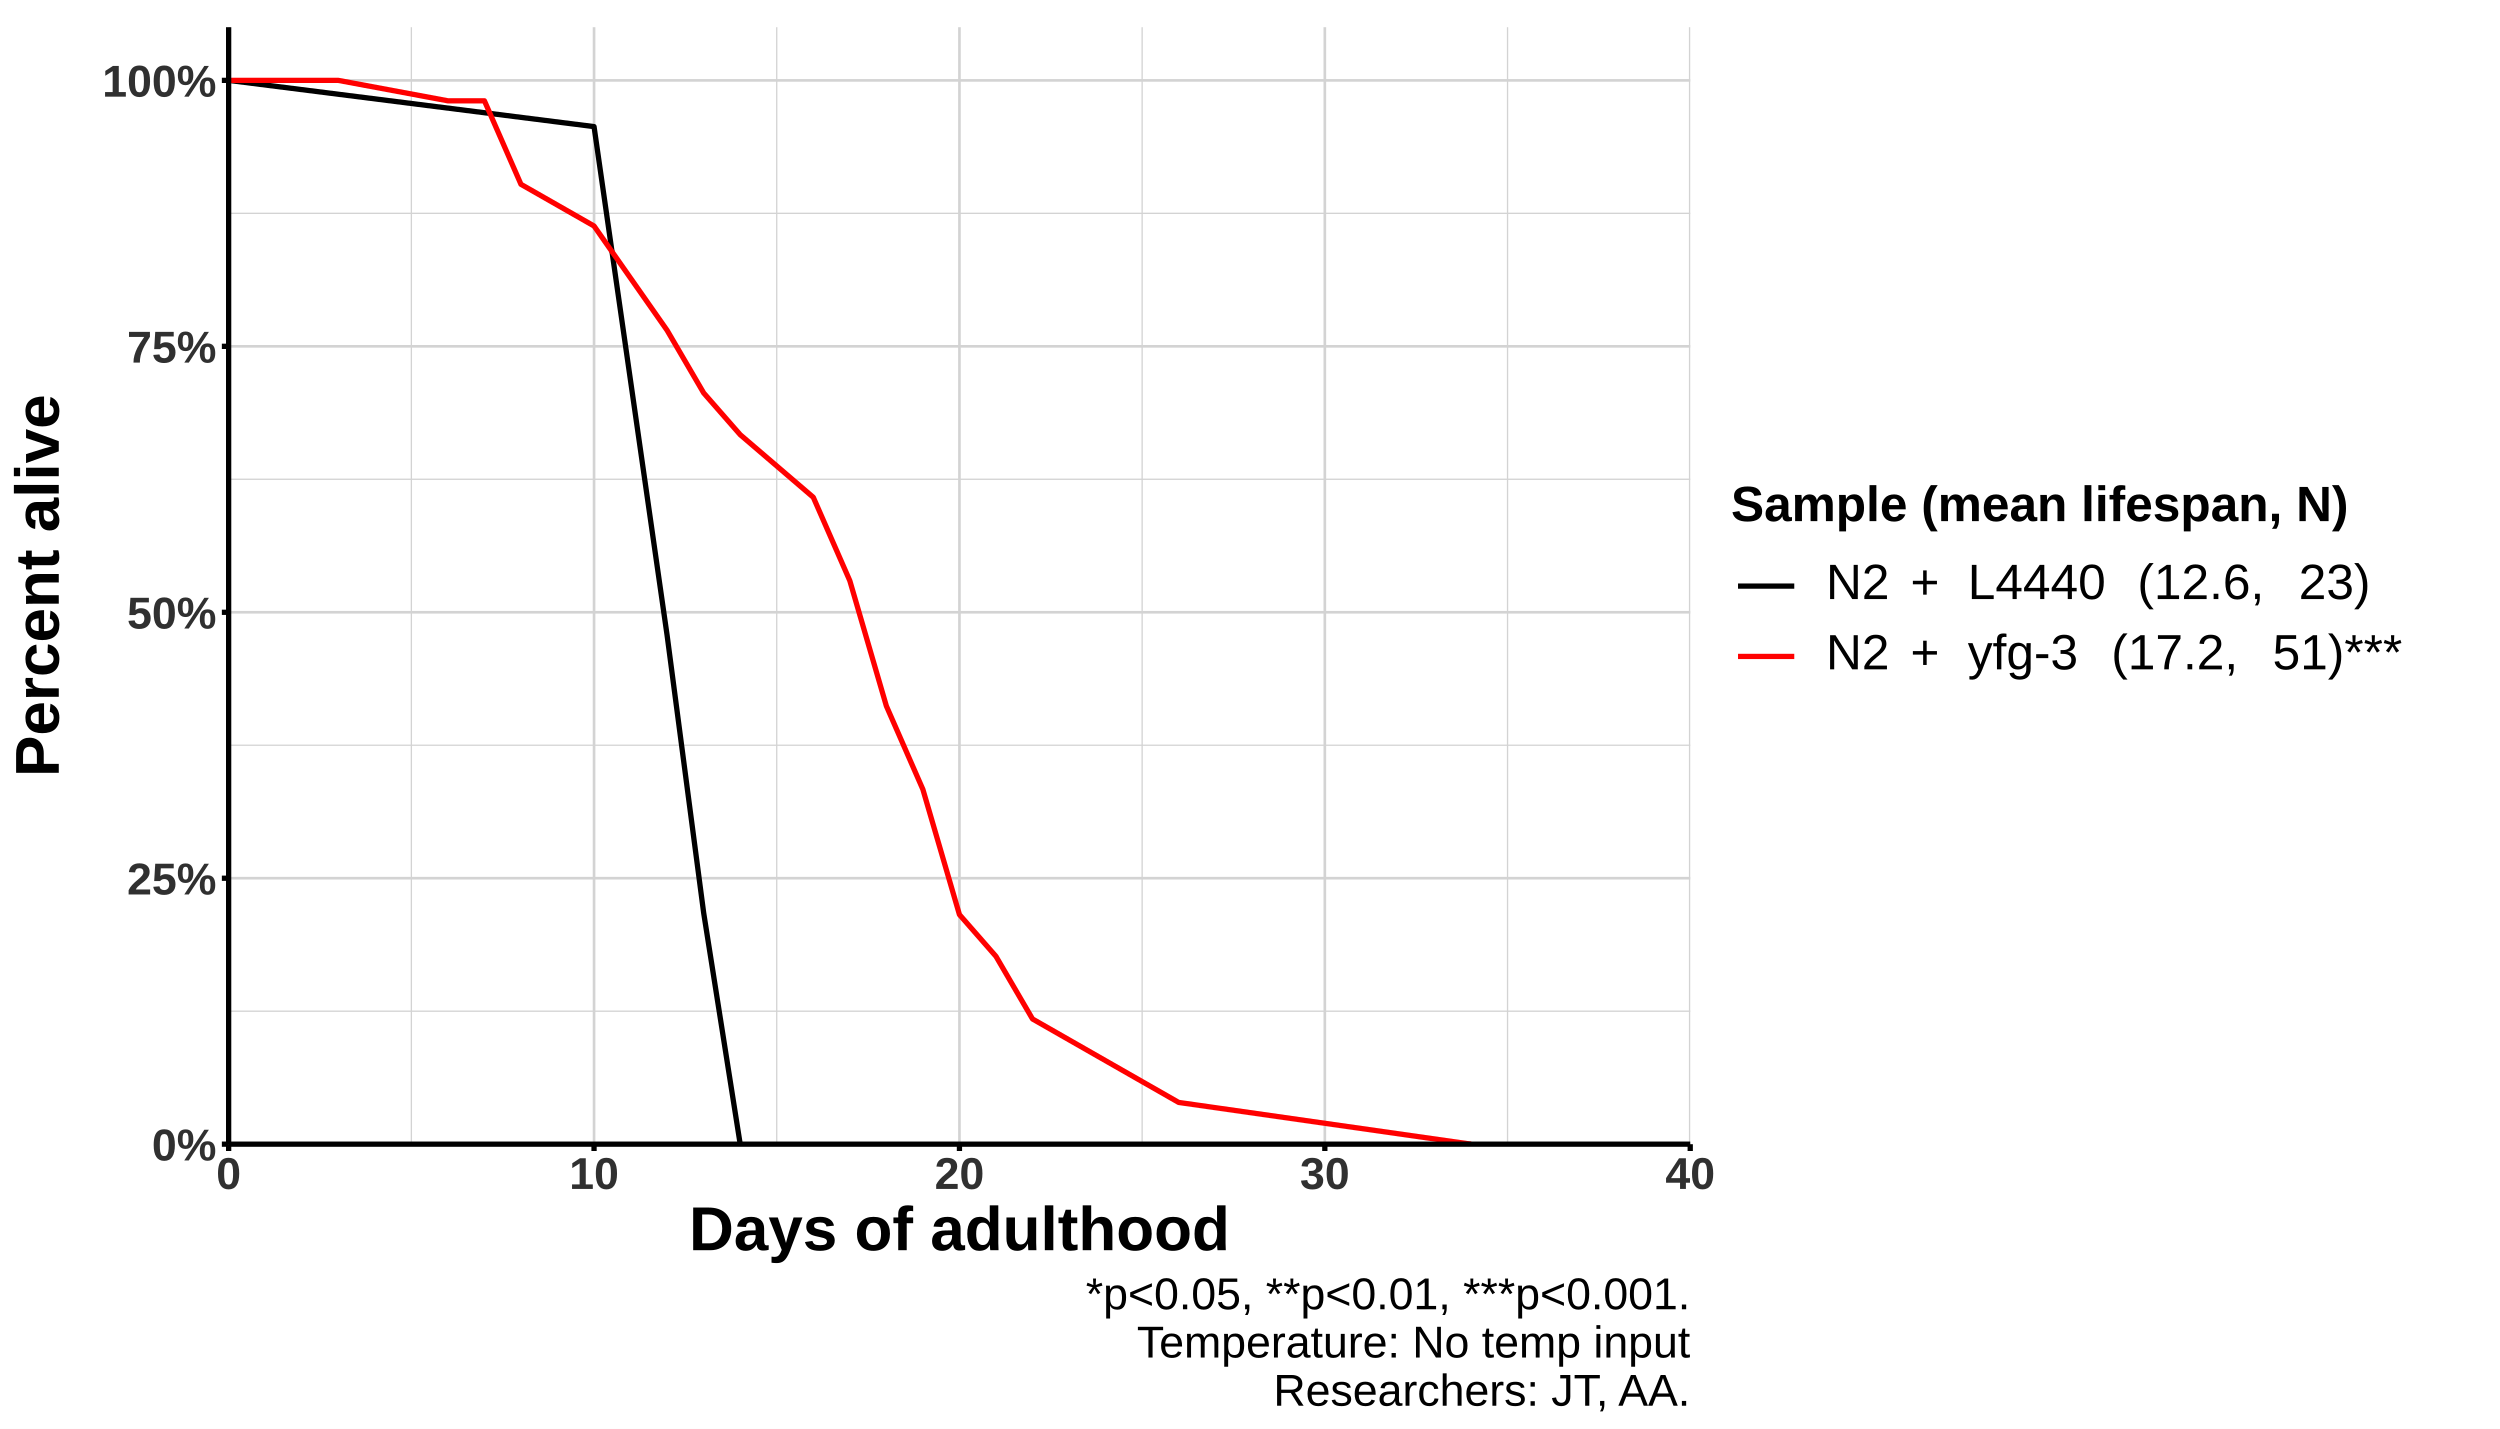
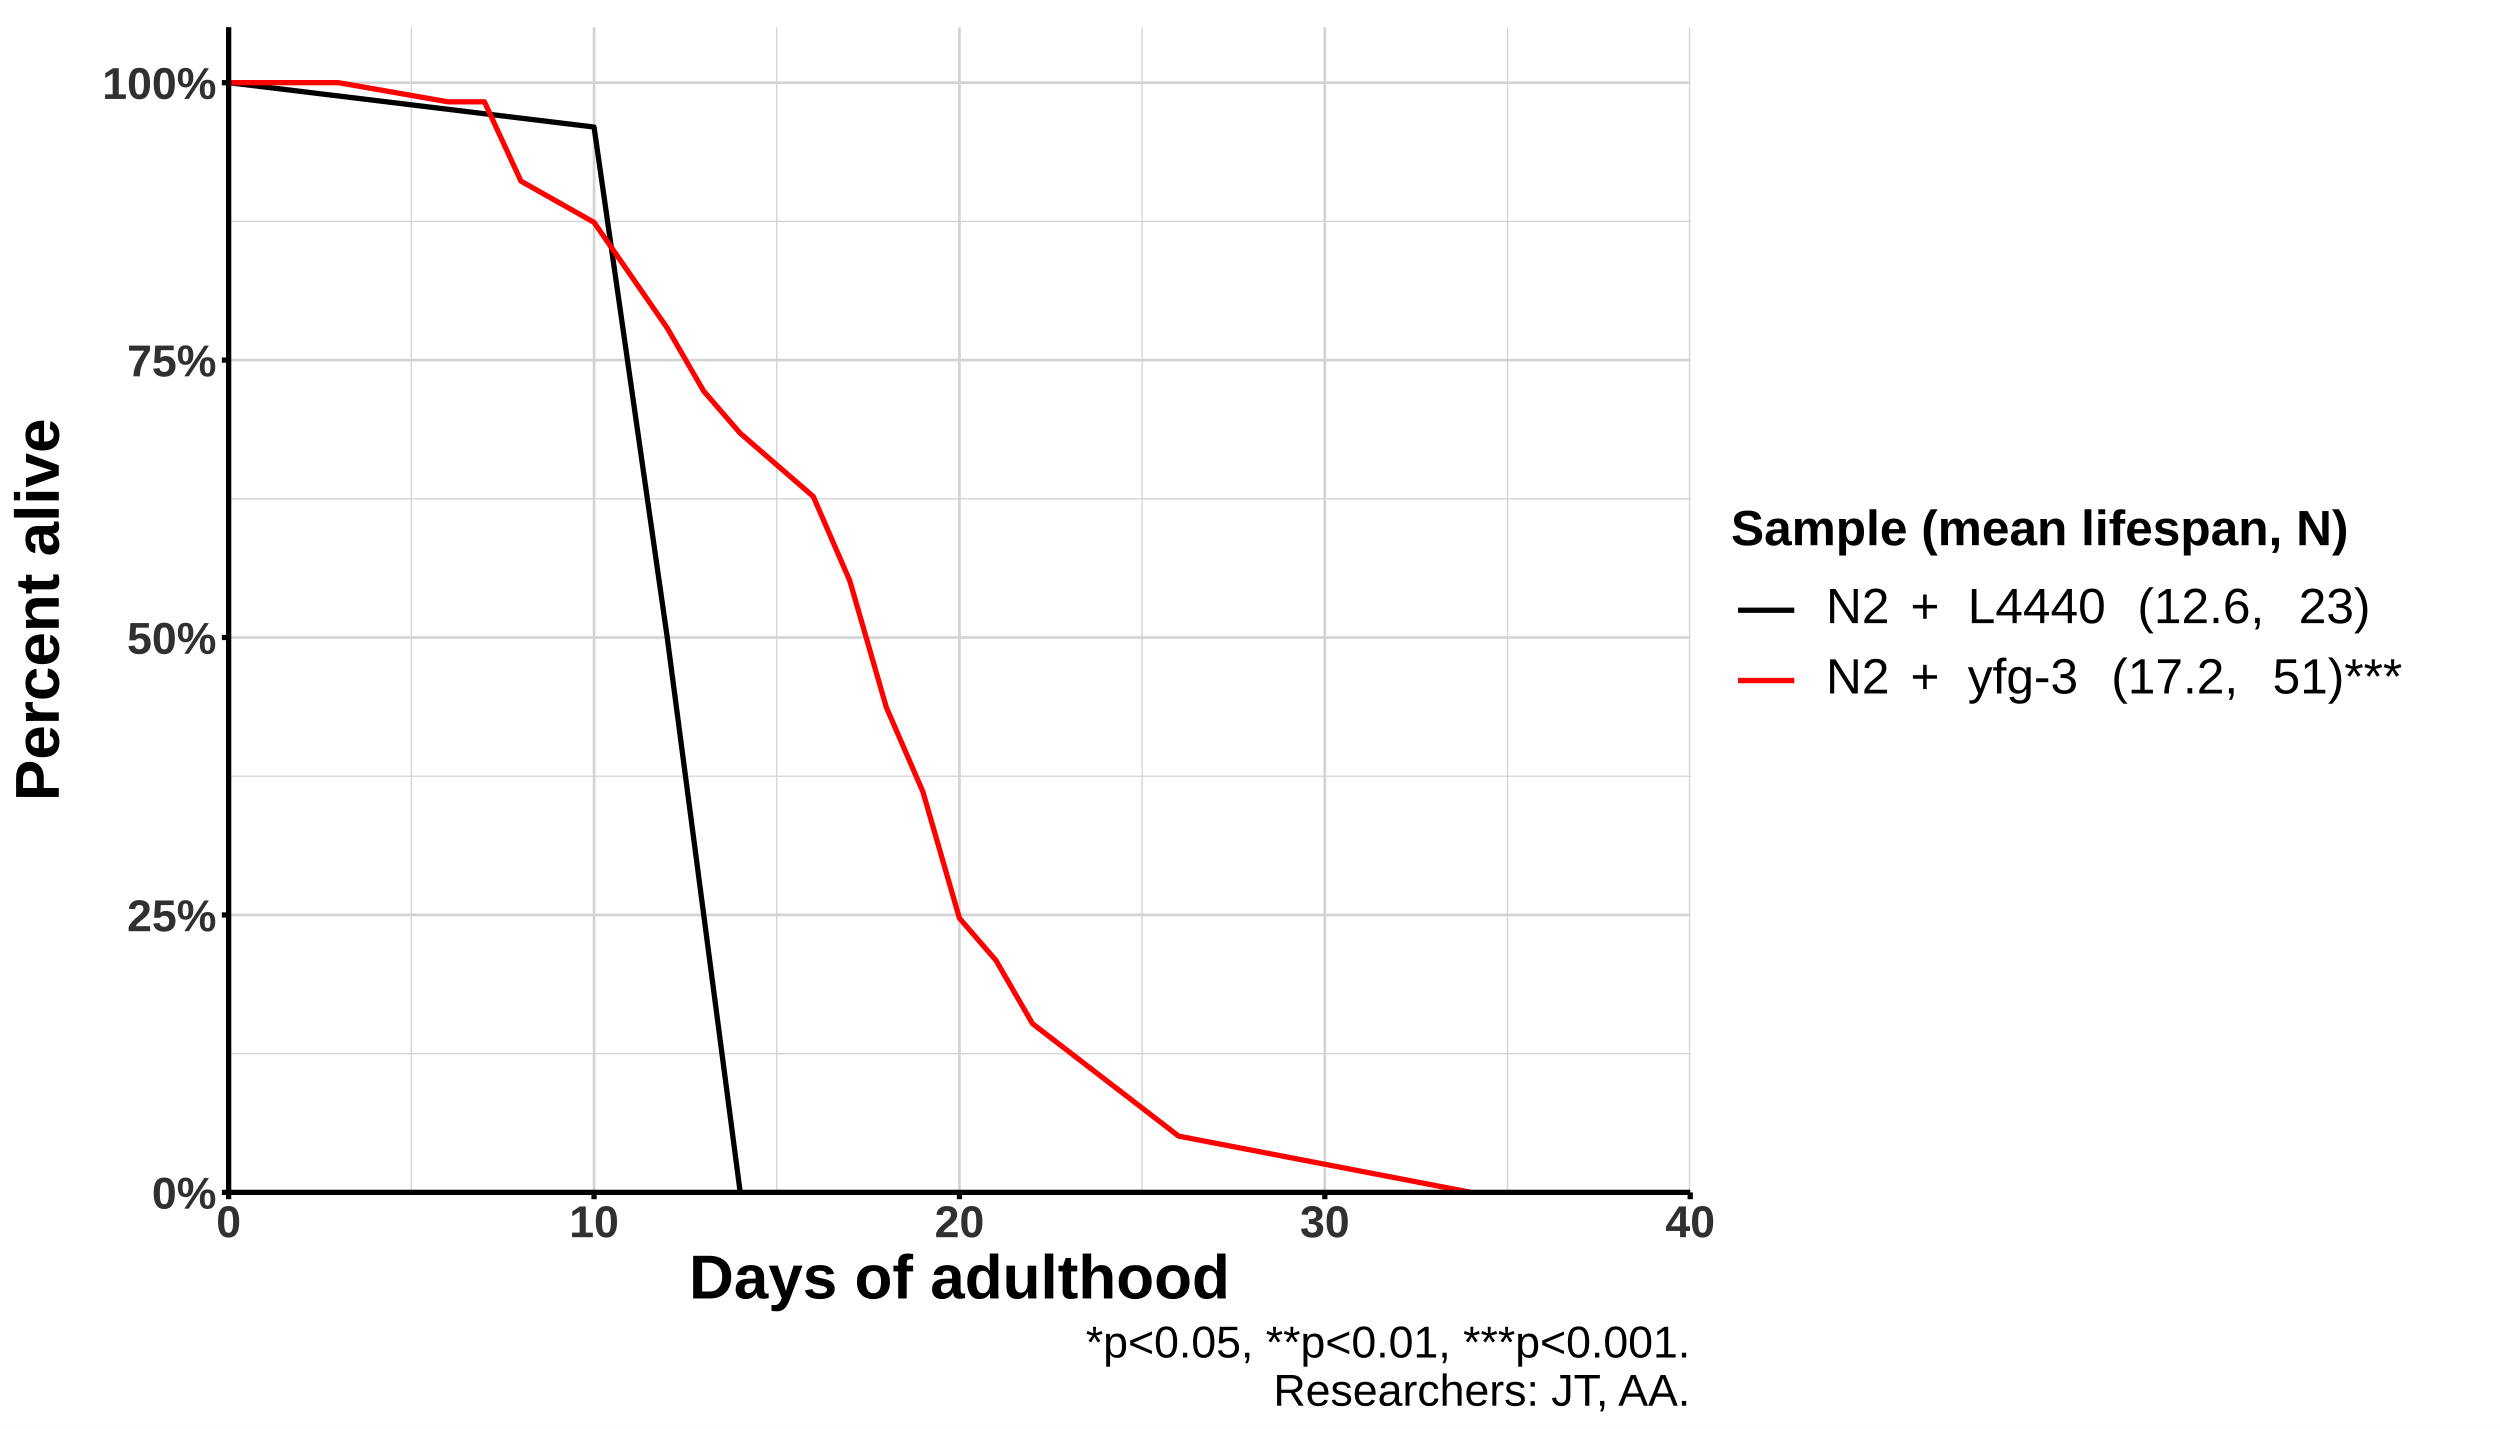
<svg xmlns="http://www.w3.org/2000/svg" class="svglite" width="1008.00pt" height="576.00pt" viewBox="0 0 1008.00 576.00">
  <defs>
    <style type="text/css">
    .svglite line, .svglite polyline, .svglite polygon, .svglite path, .svglite rect, .svglite circle {
      fill: none;
      stroke: #000000;
      stroke-linecap: round;
      stroke-linejoin: round;
      stroke-miterlimit: 10.00;
    }
    .svglite text {
      white-space: pre;
    }
  </style>
  </defs>
  <rect width="100%" height="100%" style="stroke: none; fill: #FFFFFF;" />
  <defs>
    <clipPath id="cpMC4wMHwxMDA4LjAwfDAuMDB8NTc2LjAw">
      <rect x="0.00" y="0.00" width="1008.00" height="576.00" />
    </clipPath>
  </defs>
  <g clip-path="url(#cpMC4wMHwxMDA4LjAwfDAuMDB8NTc2LjAw)">
    <rect x="0.00" y="0.00" width="1008.00" height="576.00" style="stroke-width: 1.07; stroke: #FFFFFF; fill: #FFFFFF;" />
  </g>
  <defs>
-     <clipPath id="cpOTIuMTl8NjgxLjUwfDEwLjk2fDQ2MS4zMw==">
-       <rect x="92.19" y="10.96" width="589.31" height="450.37" />
+     <clipPath id="cpOTIuMTl8NjgxLjUwfDEwLjk2fDQ4MC43Nw==">
+       <rect x="92.19" y="10.96" width="589.31" height="469.81" />
    </clipPath>
  </defs>
-   <g clip-path="url(#cpOTIuMTl8NjgxLjUwfDEwLjk2fDQ2MS4zMw==)">
-     <polyline points="92.19,407.71 681.50,407.71 " style="stroke-width: 0.53; stroke: #D3D3D3; stroke-linecap: butt;" />
-     <polyline points="92.19,300.48 681.50,300.48 " style="stroke-width: 0.53; stroke: #D3D3D3; stroke-linecap: butt;" />
-     <polyline points="92.19,193.25 681.50,193.25 " style="stroke-width: 0.53; stroke: #D3D3D3; stroke-linecap: butt;" />
-     <polyline points="92.19,86.02 681.50,86.02 " style="stroke-width: 0.53; stroke: #D3D3D3; stroke-linecap: butt;" />
-     <polyline points="165.86,461.33 165.86,10.96 " style="stroke-width: 0.53; stroke: #D3D3D3; stroke-linecap: butt;" />
-     <polyline points="313.18,461.33 313.18,10.96 " style="stroke-width: 0.53; stroke: #D3D3D3; stroke-linecap: butt;" />
-     <polyline points="460.51,461.33 460.51,10.96 " style="stroke-width: 0.53; stroke: #D3D3D3; stroke-linecap: butt;" />
-     <polyline points="607.84,461.33 607.84,10.96 " style="stroke-width: 0.53; stroke: #D3D3D3; stroke-linecap: butt;" />
-     <polyline points="92.19,461.33 681.50,461.33 " style="stroke-width: 1.07; stroke: #D3D3D3; stroke-linecap: butt;" />
-     <polyline points="92.19,354.10 681.50,354.10 " style="stroke-width: 1.07; stroke: #D3D3D3; stroke-linecap: butt;" />
-     <polyline points="92.19,246.87 681.50,246.87 " style="stroke-width: 1.07; stroke: #D3D3D3; stroke-linecap: butt;" />
-     <polyline points="92.19,139.64 681.50,139.64 " style="stroke-width: 1.07; stroke: #D3D3D3; stroke-linecap: butt;" />
-     <polyline points="92.19,32.41 681.50,32.41 " style="stroke-width: 1.07; stroke: #D3D3D3; stroke-linecap: butt;" />
-     <polyline points="92.19,461.33 92.19,10.96 " style="stroke-width: 1.07; stroke: #D3D3D3; stroke-linecap: butt;" />
-     <polyline points="239.52,461.33 239.52,10.96 " style="stroke-width: 1.07; stroke: #D3D3D3; stroke-linecap: butt;" />
-     <polyline points="386.85,461.33 386.85,10.96 " style="stroke-width: 1.07; stroke: #D3D3D3; stroke-linecap: butt;" />
-     <polyline points="534.17,461.33 534.17,10.96 " style="stroke-width: 1.07; stroke: #D3D3D3; stroke-linecap: butt;" />
-     <polyline points="681.50,461.33 681.50,10.96 " style="stroke-width: 1.07; stroke: #D3D3D3; stroke-linecap: butt;" />
-     <polyline points="92.19,32.41 239.52,51.05 268.98,256.19 283.72,368.08 298.45,461.33 " style="stroke-width: 2.13; stroke-linecap: butt;" />
-     <polyline points="92.19,32.41 136.39,32.41 180.59,40.65 195.32,40.65 210.05,74.31 239.52,91.13 268.98,133.20 283.72,158.44 298.45,175.27 327.92,200.51 342.65,234.16 357.38,284.65 372.11,318.30 386.85,368.78 401.58,385.61 416.31,410.85 431.04,419.26 445.78,427.68 460.51,436.09 475.24,444.50 593.10,461.33 " style="stroke-width: 2.13; stroke: #FF0000; stroke-linecap: butt;" />
+   <g clip-path="url(#cpOTIuMTl8NjgxLjUwfDEwLjk2fDQ4MC43Nw==)">
+     <polyline points="92.19,424.84 681.50,424.84 " style="stroke-width: 0.53; stroke: #D3D3D3; stroke-linecap: butt;" />
+     <polyline points="92.19,312.98 681.50,312.98 " style="stroke-width: 0.53; stroke: #D3D3D3; stroke-linecap: butt;" />
+     <polyline points="92.19,201.12 681.50,201.12 " style="stroke-width: 0.53; stroke: #D3D3D3; stroke-linecap: butt;" />
+     <polyline points="92.19,89.26 681.50,89.26 " style="stroke-width: 0.53; stroke: #D3D3D3; stroke-linecap: butt;" />
+     <polyline points="165.86,480.77 165.86,10.96 " style="stroke-width: 0.53; stroke: #D3D3D3; stroke-linecap: butt;" />
+     <polyline points="313.18,480.77 313.18,10.96 " style="stroke-width: 0.53; stroke: #D3D3D3; stroke-linecap: butt;" />
+     <polyline points="460.51,480.77 460.51,10.96 " style="stroke-width: 0.53; stroke: #D3D3D3; stroke-linecap: butt;" />
+     <polyline points="607.84,480.77 607.84,10.96 " style="stroke-width: 0.53; stroke: #D3D3D3; stroke-linecap: butt;" />
+     <polyline points="92.19,480.77 681.50,480.77 " style="stroke-width: 1.07; stroke: #D3D3D3; stroke-linecap: butt;" />
+     <polyline points="92.19,368.91 681.50,368.91 " style="stroke-width: 1.07; stroke: #D3D3D3; stroke-linecap: butt;" />
+     <polyline points="92.19,257.05 681.50,257.05 " style="stroke-width: 1.07; stroke: #D3D3D3; stroke-linecap: butt;" />
+     <polyline points="92.19,145.19 681.50,145.19 " style="stroke-width: 1.07; stroke: #D3D3D3; stroke-linecap: butt;" />
+     <polyline points="92.19,33.33 681.50,33.33 " style="stroke-width: 1.07; stroke: #D3D3D3; stroke-linecap: butt;" />
+     <polyline points="92.19,480.77 92.19,10.96 " style="stroke-width: 1.07; stroke: #D3D3D3; stroke-linecap: butt;" />
+     <polyline points="239.52,480.77 239.52,10.96 " style="stroke-width: 1.07; stroke: #D3D3D3; stroke-linecap: butt;" />
+     <polyline points="386.85,480.77 386.85,10.96 " style="stroke-width: 1.07; stroke: #D3D3D3; stroke-linecap: butt;" />
+     <polyline points="534.17,480.77 534.17,10.96 " style="stroke-width: 1.07; stroke: #D3D3D3; stroke-linecap: butt;" />
+     <polyline points="681.50,480.77 681.50,10.96 " style="stroke-width: 1.07; stroke: #D3D3D3; stroke-linecap: butt;" />
+     <polyline points="92.19,33.33 239.52,51.23 268.98,256.66 283.72,368.71 298.45,480.77 " style="stroke-width: 2.13; stroke-linecap: butt;" />
+     <polyline points="92.19,33.33 136.39,33.33 180.59,41.05 195.32,41.05 210.05,73.03 239.52,89.67 268.98,132.18 283.72,157.69 298.45,174.69 327.92,200.20 342.65,234.21 357.38,285.22 372.11,319.23 386.85,370.24 401.58,387.24 416.31,412.75 431.04,424.09 445.78,435.42 460.51,446.76 475.24,458.10 593.10,480.77 " style="stroke-width: 2.13; stroke: #FF0000; stroke-linecap: butt;" />
  </g>
  <g clip-path="url(#cpMC4wMHwxMDA4LjAwfDAuMDB8NTc2LjAw)">
-     <polyline points="92.19,461.33 92.19,10.96 " style="stroke-width: 2.13; stroke-linecap: butt;" />
-     <text x="87.26" y="467.89" text-anchor="end" style="font-size: 18.00px; font-weight: bold;fill: #303030; font-family: &quot;Arial&quot;;">0%</text>
-     <text x="87.26" y="360.66" text-anchor="end" style="font-size: 18.00px; font-weight: bold;fill: #303030; font-family: &quot;Arial&quot;;">25%</text>
-     <text x="87.26" y="253.43" text-anchor="end" style="font-size: 18.00px; font-weight: bold;fill: #303030; font-family: &quot;Arial&quot;;">50%</text>
-     <text x="87.26" y="146.20" text-anchor="end" style="font-size: 18.00px; font-weight: bold;fill: #303030; font-family: &quot;Arial&quot;;">75%</text>
-     <text x="87.26" y="38.97" text-anchor="end" style="font-size: 18.00px; font-weight: bold;fill: #303030; font-family: &quot;Arial&quot;;">100%</text>
-     <polyline points="89.45,461.33 92.19,461.33 " style="stroke-width: 2.13; stroke-linecap: butt;" />
-     <polyline points="89.45,354.10 92.19,354.10 " style="stroke-width: 2.13; stroke-linecap: butt;" />
-     <polyline points="89.45,246.87 92.19,246.87 " style="stroke-width: 2.13; stroke-linecap: butt;" />
-     <polyline points="89.45,139.64 92.19,139.64 " style="stroke-width: 2.13; stroke-linecap: butt;" />
-     <polyline points="89.45,32.41 92.19,32.41 " style="stroke-width: 2.13; stroke-linecap: butt;" />
-     <polyline points="92.19,461.33 681.50,461.33 " style="stroke-width: 2.13; stroke-linecap: butt;" />
-     <polyline points="92.19,464.07 92.19,461.33 " style="stroke-width: 2.13; stroke-linecap: butt;" />
-     <polyline points="239.52,464.07 239.52,461.33 " style="stroke-width: 2.13; stroke-linecap: butt;" />
-     <polyline points="386.85,464.07 386.85,461.33 " style="stroke-width: 2.13; stroke-linecap: butt;" />
-     <polyline points="534.17,464.07 534.17,461.33 " style="stroke-width: 2.13; stroke-linecap: butt;" />
-     <polyline points="681.50,464.07 681.50,461.33 " style="stroke-width: 2.13; stroke-linecap: butt;" />
-     <text x="92.19" y="479.39" text-anchor="middle" style="font-size: 18.00px; font-weight: bold;fill: #303030; font-family: &quot;Arial&quot;;">0</text>
-     <text x="239.52" y="479.39" text-anchor="middle" style="font-size: 18.00px; font-weight: bold;fill: #303030; font-family: &quot;Arial&quot;;">10</text>
-     <text x="386.85" y="479.39" text-anchor="middle" style="font-size: 18.00px; font-weight: bold;fill: #303030; font-family: &quot;Arial&quot;;">20</text>
-     <text x="534.17" y="479.39" text-anchor="middle" style="font-size: 18.00px; font-weight: bold;fill: #303030; font-family: &quot;Arial&quot;;">30</text>
-     <text x="681.50" y="479.39" text-anchor="middle" style="font-size: 18.00px; font-weight: bold;fill: #303030; font-family: &quot;Arial&quot;;">40</text>
-     <text x="386.85" y="504.09" text-anchor="middle" style="font-size: 25.00px; font-weight: bold; font-family: &quot;Arial&quot;;">Days of adulthood</text>
-     <text transform="translate(23.70,236.14) rotate(-90)" text-anchor="middle" style="font-size: 25.00px; font-weight: bold; font-family: &quot;Arial&quot;;">Percent alive</text>
-     <text x="697.94" y="210.11" style="font-size: 20.00px; font-weight: bold; font-family: &quot;Arial&quot;;">Sample (mean lifespan, N)</text>
-     <rect x="697.94" y="222.15" width="28.35" height="28.35" style="stroke-width: 1.07; stroke: none;" />
-     <line x1="700.77" y1="236.32" x2="723.45" y2="236.32" style="stroke-width: 2.13; stroke-linecap: butt;" />
-     <rect x="697.94" y="250.50" width="28.35" height="28.35" style="stroke-width: 1.07; stroke: none;" />
-     <line x1="700.77" y1="264.67" x2="723.45" y2="264.67" style="stroke-width: 2.13; stroke: #FF0000; stroke-linecap: butt;" />
-     <text x="736.25" y="241.53" style="font-size: 20.00px; font-family: &quot;Arial&quot;;">N2</text>
-     <text x="770.29" y="241.53" style="font-size: 20.00px; font-family: &quot;Arial&quot;;">+</text>
-     <text x="793.41" y="241.53" style="font-size: 20.00px; font-family: &quot;Arial&quot;;">L4440</text>
-     <text x="861.80" y="241.53" style="font-size: 20.00px; font-family: &quot;Arial&quot;;">(12.6,</text>
-     <text x="926.85" y="241.53" style="font-size: 20.00px; font-family: &quot;Arial&quot;;">23)</text>
-     <text x="736.25" y="269.88" style="font-size: 20.00px; font-family: &quot;Arial&quot;;">N2</text>
-     <text x="770.29" y="269.88" style="font-size: 20.00px; font-family: &quot;Arial&quot;;">+</text>
-     <text x="793.41" y="269.88" style="font-size: 20.00px; font-family: &quot;Arial&quot;;">yfg-3</text>
-     <text x="851.27" y="269.88" style="font-size: 20.00px; font-family: &quot;Arial&quot;;">(17.2,</text>
-     <text x="916.32" y="269.88" style="font-size: 20.00px; font-family: &quot;Arial&quot;;">51)***</text>
-     <text x="681.50" y="527.90" text-anchor="end" style="font-size: 18.00px; font-family: &quot;Arial&quot;;">*p&lt;0.05, **p&lt;0.01, ***p&lt;0.001.</text>
-     <text x="681.50" y="547.34" text-anchor="end" style="font-size: 18.00px; font-family: &quot;Arial&quot;;">Temperature: No temp input</text>
+     <polyline points="92.19,480.77 92.19,10.96 " style="stroke-width: 2.13; stroke-linecap: butt;" />
+     <text x="87.26" y="487.33" text-anchor="end" style="font-size: 18.00px; font-weight: bold;fill: #303030; font-family: &quot;Arial&quot;;">0%</text>
+     <text x="87.26" y="375.47" text-anchor="end" style="font-size: 18.00px; font-weight: bold;fill: #303030; font-family: &quot;Arial&quot;;">25%</text>
+     <text x="87.26" y="263.61" text-anchor="end" style="font-size: 18.00px; font-weight: bold;fill: #303030; font-family: &quot;Arial&quot;;">50%</text>
+     <text x="87.26" y="151.75" text-anchor="end" style="font-size: 18.00px; font-weight: bold;fill: #303030; font-family: &quot;Arial&quot;;">75%</text>
+     <text x="87.26" y="39.89" text-anchor="end" style="font-size: 18.00px; font-weight: bold;fill: #303030; font-family: &quot;Arial&quot;;">100%</text>
+     <polyline points="89.45,480.77 92.19,480.77 " style="stroke-width: 2.13; stroke-linecap: butt;" />
+     <polyline points="89.45,368.91 92.19,368.91 " style="stroke-width: 2.13; stroke-linecap: butt;" />
+     <polyline points="89.45,257.05 92.19,257.05 " style="stroke-width: 2.13; stroke-linecap: butt;" />
+     <polyline points="89.45,145.19 92.19,145.19 " style="stroke-width: 2.13; stroke-linecap: butt;" />
+     <polyline points="89.45,33.33 92.19,33.33 " style="stroke-width: 2.13; stroke-linecap: butt;" />
+     <polyline points="92.19,480.77 681.50,480.77 " style="stroke-width: 2.13; stroke-linecap: butt;" />
+     <polyline points="92.19,483.51 92.19,480.77 " style="stroke-width: 2.13; stroke-linecap: butt;" />
+     <polyline points="239.52,483.51 239.52,480.77 " style="stroke-width: 2.13; stroke-linecap: butt;" />
+     <polyline points="386.85,483.51 386.85,480.77 " style="stroke-width: 2.13; stroke-linecap: butt;" />
+     <polyline points="534.17,483.51 534.17,480.77 " style="stroke-width: 2.13; stroke-linecap: butt;" />
+     <polyline points="681.50,483.51 681.50,480.77 " style="stroke-width: 2.13; stroke-linecap: butt;" />
+     <text x="92.19" y="498.83" text-anchor="middle" style="font-size: 18.00px; font-weight: bold;fill: #303030; font-family: &quot;Arial&quot;;">0</text>
+     <text x="239.52" y="498.83" text-anchor="middle" style="font-size: 18.00px; font-weight: bold;fill: #303030; font-family: &quot;Arial&quot;;">10</text>
+     <text x="386.85" y="498.83" text-anchor="middle" style="font-size: 18.00px; font-weight: bold;fill: #303030; font-family: &quot;Arial&quot;;">20</text>
+     <text x="534.17" y="498.83" text-anchor="middle" style="font-size: 18.00px; font-weight: bold;fill: #303030; font-family: &quot;Arial&quot;;">30</text>
+     <text x="681.50" y="498.83" text-anchor="middle" style="font-size: 18.00px; font-weight: bold;fill: #303030; font-family: &quot;Arial&quot;;">40</text>
+     <text x="386.85" y="523.53" text-anchor="middle" style="font-size: 25.00px; font-weight: bold; font-family: &quot;Arial&quot;;">Days of adulthood</text>
+     <text transform="translate(23.70,245.86) rotate(-90)" text-anchor="middle" style="font-size: 25.00px; font-weight: bold; font-family: &quot;Arial&quot;;">Percent alive</text>
+     <text x="697.94" y="219.83" style="font-size: 20.00px; font-weight: bold; font-family: &quot;Arial&quot;;">Sample (mean lifespan, N)</text>
+     <rect x="697.94" y="231.87" width="28.35" height="28.35" style="stroke-width: 1.07; stroke: none;" />
+     <line x1="700.77" y1="246.04" x2="723.45" y2="246.04" style="stroke-width: 2.13; stroke-linecap: butt;" />
+     <rect x="697.94" y="260.22" width="28.35" height="28.35" style="stroke-width: 1.07; stroke: none;" />
+     <line x1="700.77" y1="274.39" x2="723.45" y2="274.39" style="stroke-width: 2.13; stroke: #FF0000; stroke-linecap: butt;" />
+     <text x="736.25" y="251.25" style="font-size: 20.00px; font-family: &quot;Arial&quot;;">N2</text>
+     <text x="770.29" y="251.25" style="font-size: 20.00px; font-family: &quot;Arial&quot;;">+</text>
+     <text x="793.41" y="251.25" style="font-size: 20.00px; font-family: &quot;Arial&quot;;">L4440</text>
+     <text x="861.80" y="251.25" style="font-size: 20.00px; font-family: &quot;Arial&quot;;">(12.6,</text>
+     <text x="926.85" y="251.25" style="font-size: 20.00px; font-family: &quot;Arial&quot;;">23)</text>
+     <text x="736.25" y="279.60" style="font-size: 20.00px; font-family: &quot;Arial&quot;;">N2</text>
+     <text x="770.29" y="279.60" style="font-size: 20.00px; font-family: &quot;Arial&quot;;">+</text>
+     <text x="793.41" y="279.60" style="font-size: 20.00px; font-family: &quot;Arial&quot;;">yfg-3</text>
+     <text x="851.27" y="279.60" style="font-size: 20.00px; font-family: &quot;Arial&quot;;">(17.2,</text>
+     <text x="916.32" y="279.60" style="font-size: 20.00px; font-family: &quot;Arial&quot;;">51)***</text>
+     <text x="681.50" y="547.34" text-anchor="end" style="font-size: 18.00px; font-family: &quot;Arial&quot;;">*p&lt;0.05, **p&lt;0.01, ***p&lt;0.001.</text>
    <text x="681.50" y="566.78" text-anchor="end" style="font-size: 18.00px; font-family: &quot;Arial&quot;;">Researchers: JT, AA.</text>
  </g>
</svg>
